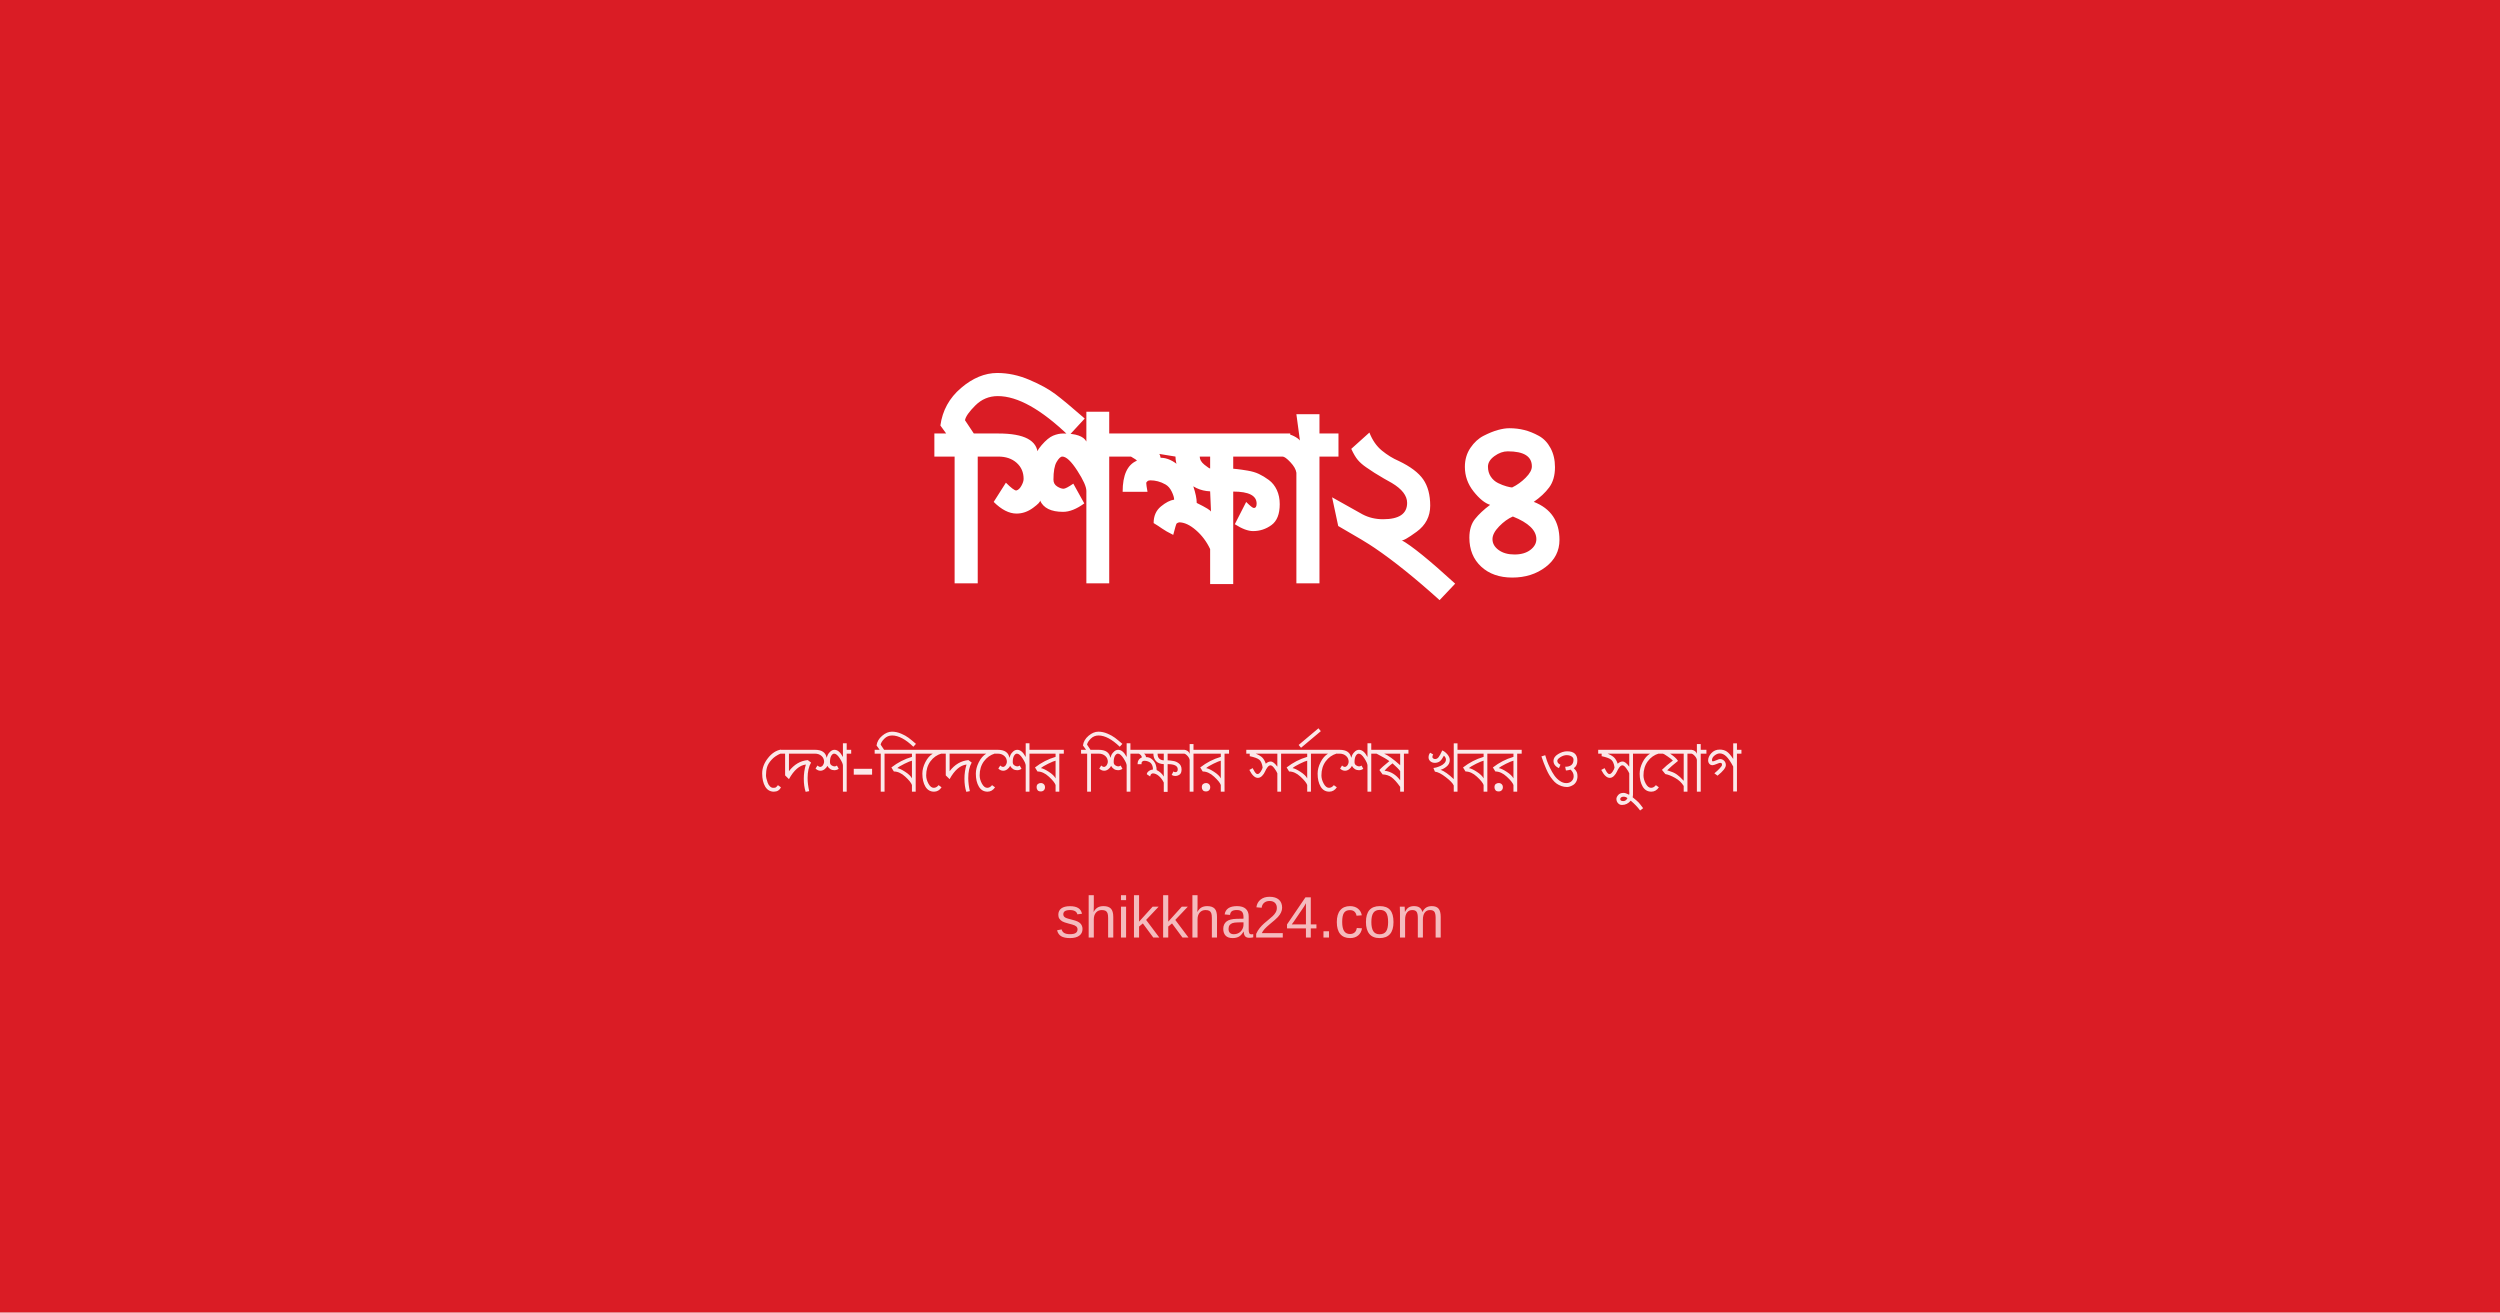
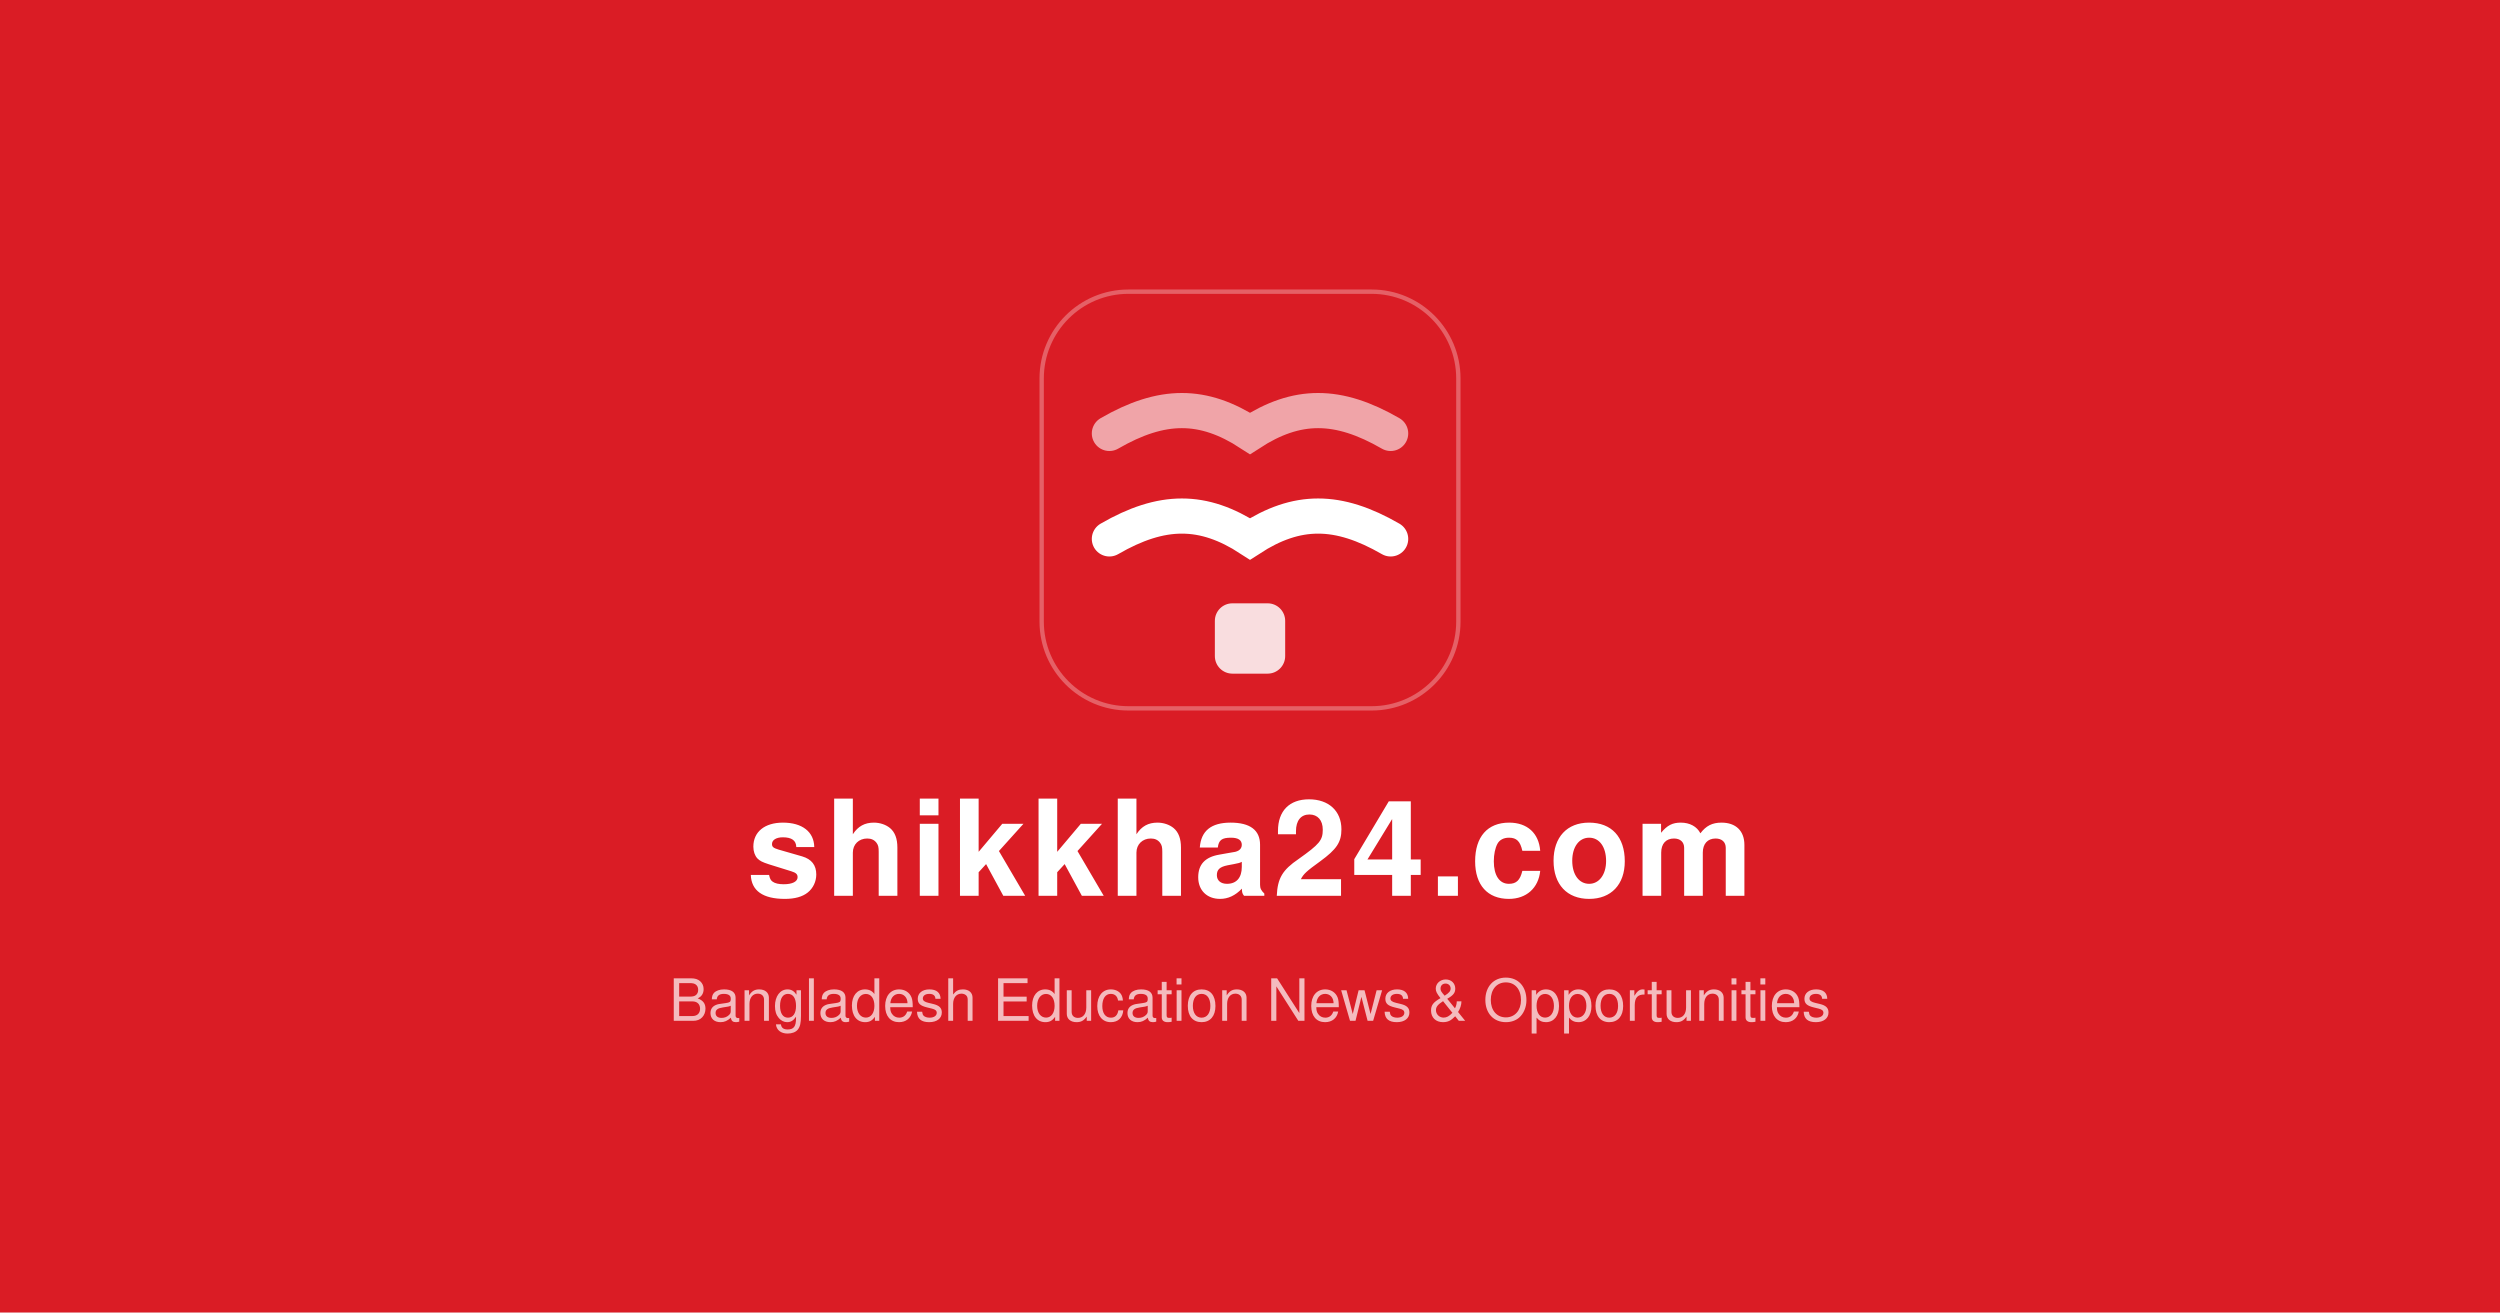
<svg xmlns="http://www.w3.org/2000/svg" width="1200" height="630" viewBox="0 0 1200 630">
  <rect width="1200" height="630" fill="#da1c25" />
-   <text x="600" y="280" font-family="Arial, sans-serif" font-size="120" font-weight="bold" fill="white" text-anchor="middle">শিক্ষা২৪</text>
-   <text x="600" y="380" font-family="Arial, sans-serif" font-size="36" fill="white" text-anchor="middle" opacity="0.9">দেশ-বিদেশের শিক্ষার সর্বশেষ খবর ও সুযোগ</text>
-   <text x="600" y="450" font-family="Arial, sans-serif" font-size="28" fill="white" text-anchor="middle" opacity="0.7">shikkha24.com</text>
+   <g transform="translate(500, 140) scale(4.167)">
+     <rect width="48" height="48" rx="10" ry="10" fill="#da1c25" stroke="#fff" stroke-width="0.5" opacity="0.3" />
+     <path d="M7.8,28.48c6.07-3.51,10.8-3.51,16.2,0,5.4-3.51,10.12-3.51,16.2,0" fill="none" stroke="#fff" stroke-linecap="round" stroke-width="4.05" />
+     <path d="M7.8,16.33c6.07-3.51,10.8-3.51,16.2,0,5.4-3.51,10.12-3.51,16.2,0" fill="none" stroke="#fff" stroke-linecap="round" stroke-width="4.05" opacity="0.6" />
+     <rect x="19.95" y="35.9" width="8.1" height="8.1" rx="2.02" ry="2.02" fill="#fff" opacity="0.85" />
+   </g>
+   <text x="600" y="430" font-family="Helvetica, Arial, sans-serif" font-size="64" font-weight="bold" fill="#fff" text-anchor="middle" letter-spacing="2">shikkha24.com</text>
+   <text x="600" y="490" font-family="Helvetica, Arial, sans-serif" font-size="28" fill="#fff" text-anchor="middle" opacity="0.7">Bangladesh Education News &amp; Opportunities</text>
</svg>
